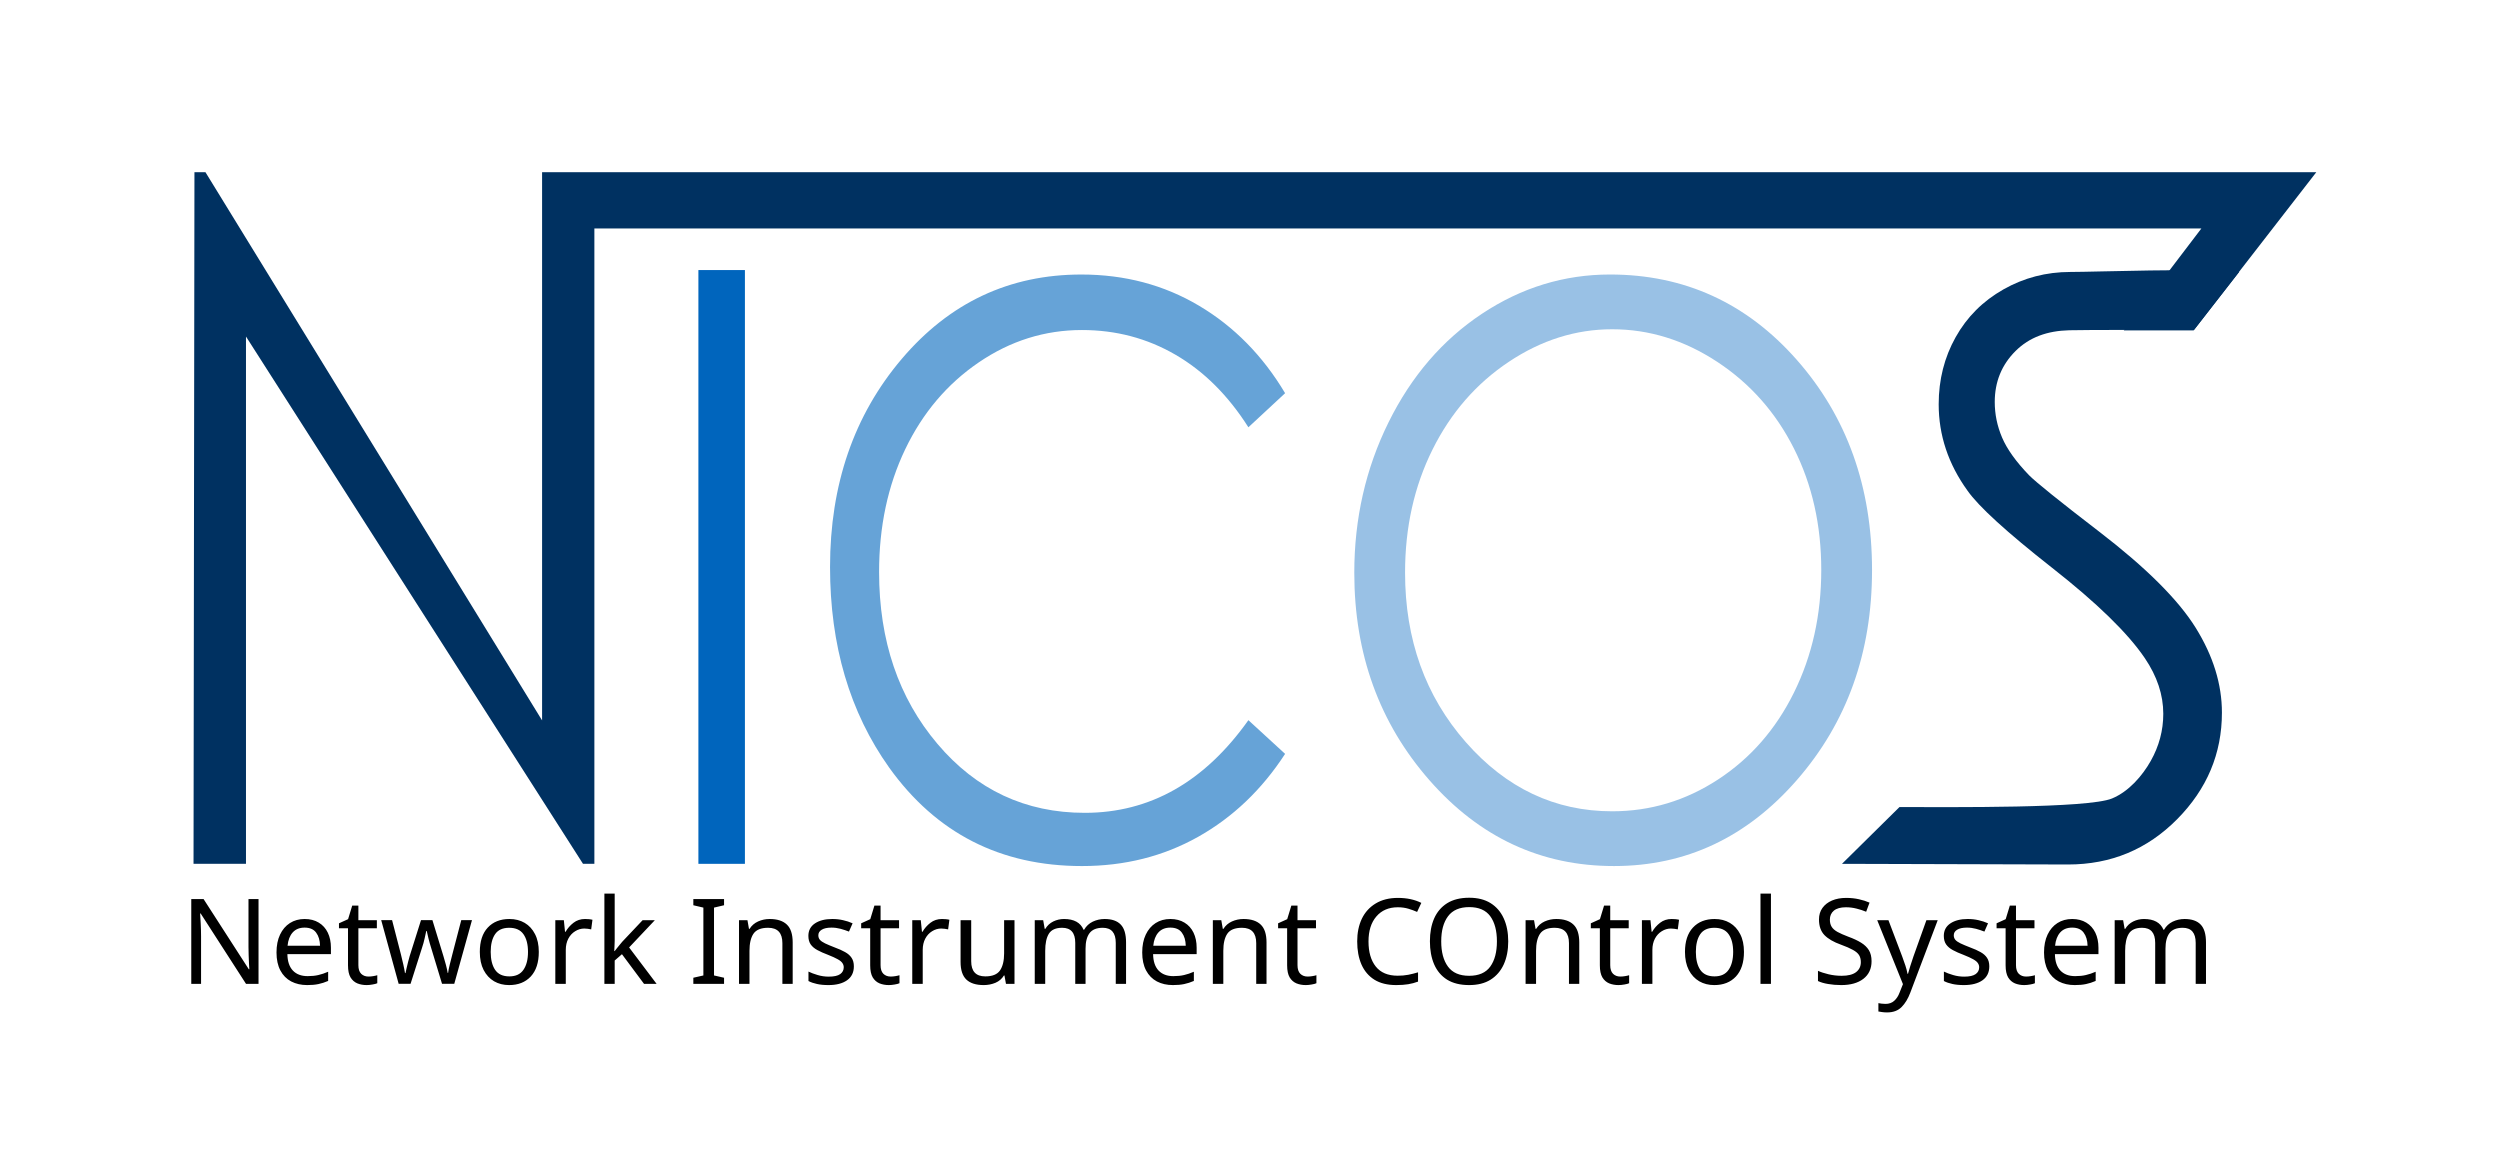
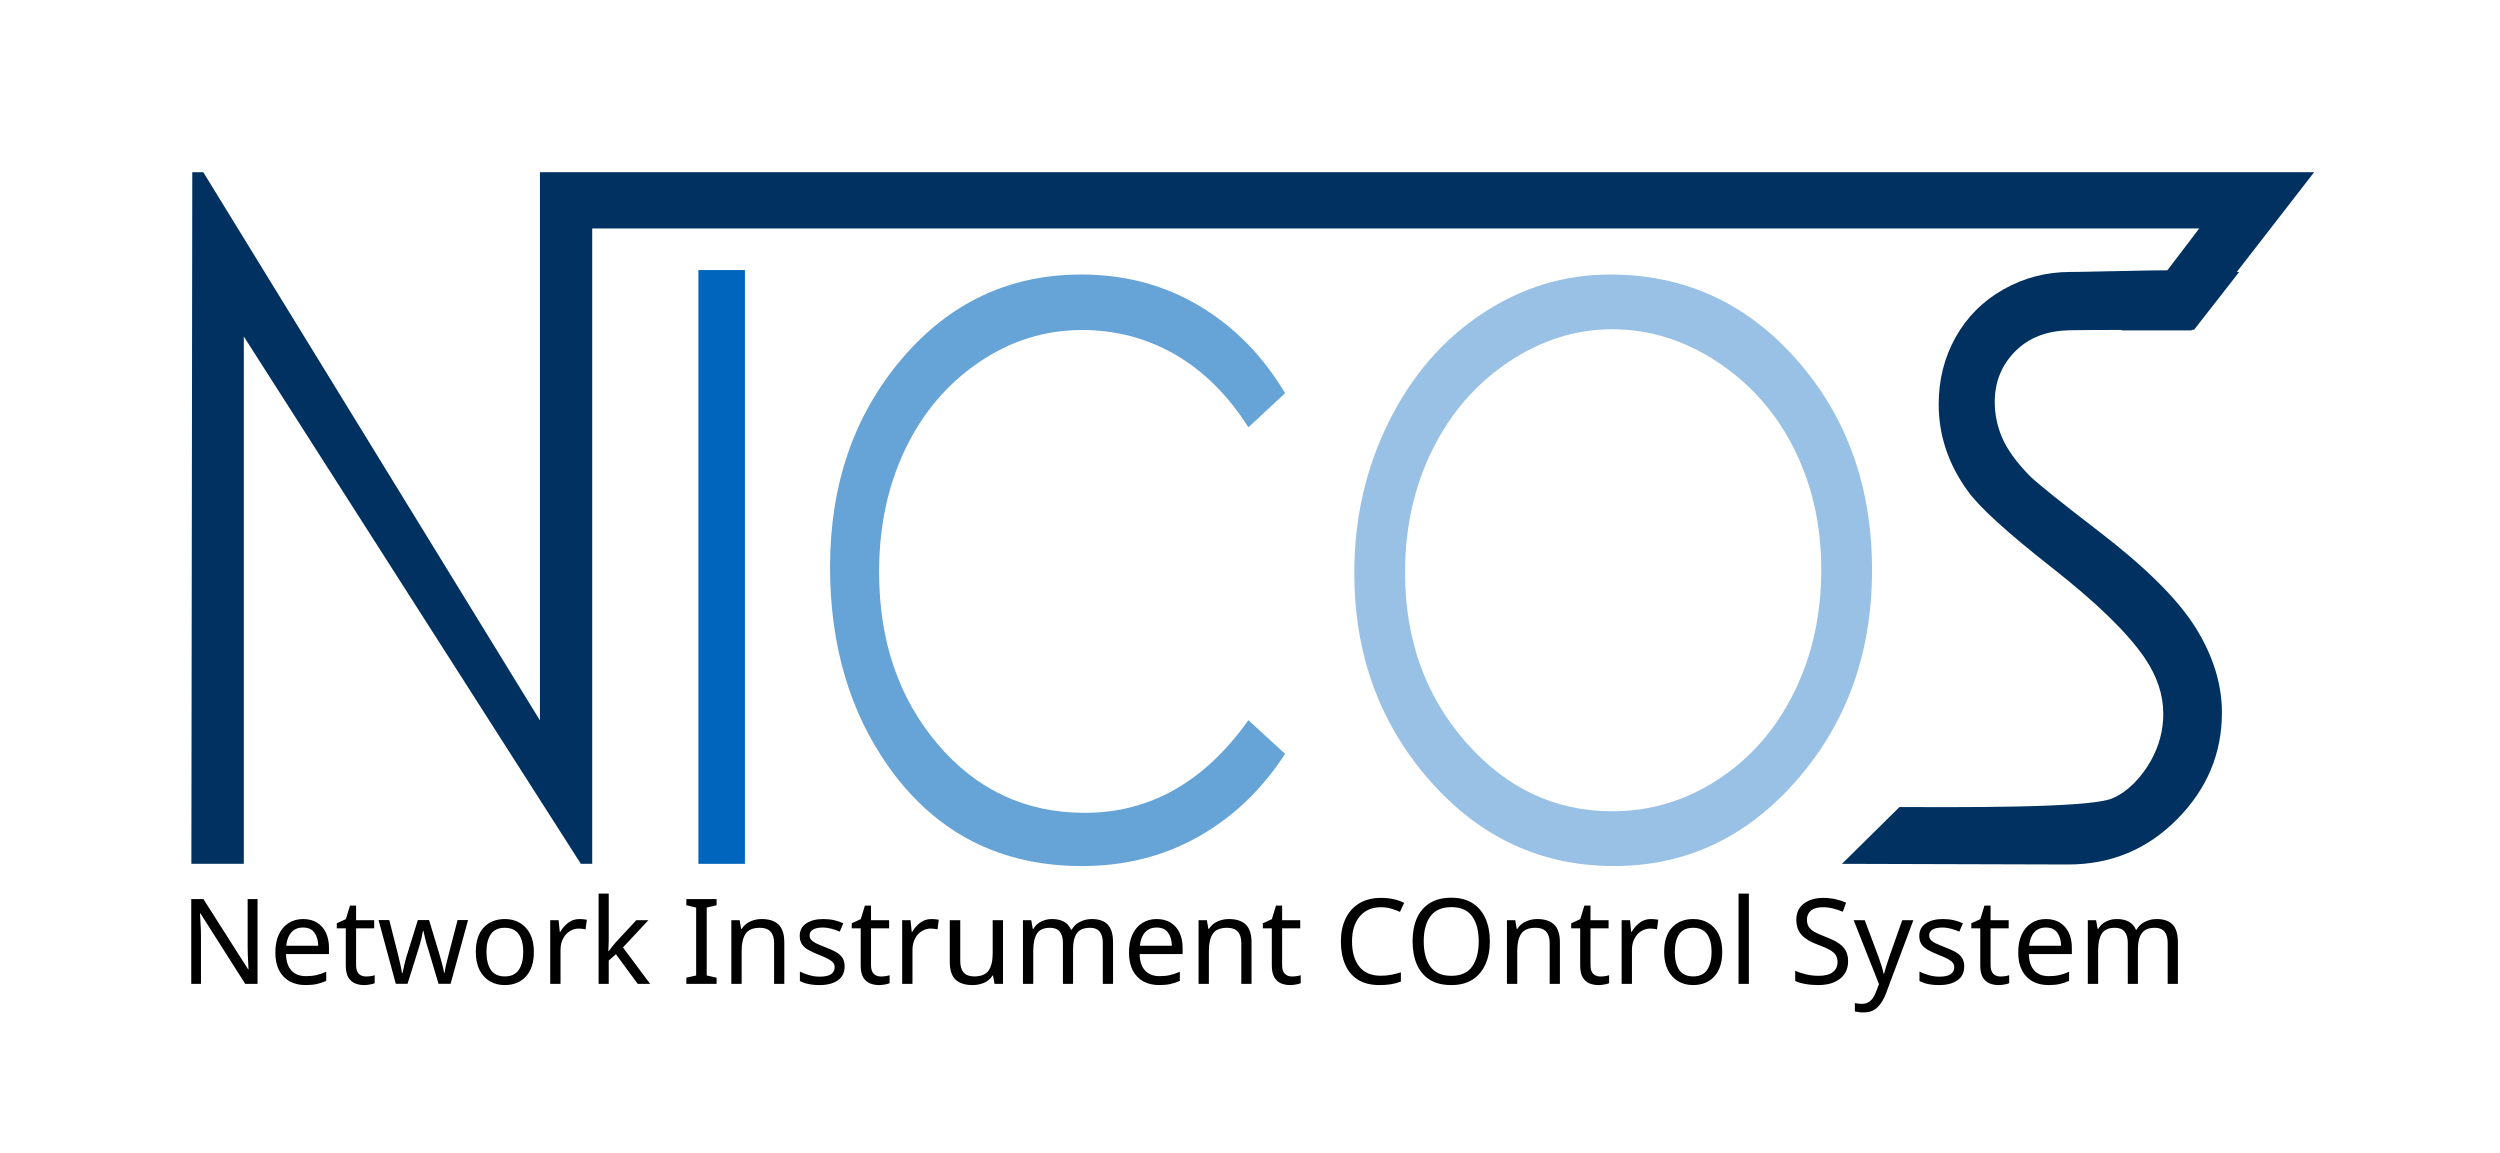
<svg xmlns="http://www.w3.org/2000/svg" width="462.893" height="213.324" id="svg3185" version="1.1">
  <defs id="defs3187" />
  <g id="layer1" transform="translate(-90.50257,-287.668)">
    <path style="fill:#0065bd;fill-opacity:1" d="m 219.816,337.671 h 8.613 v 109.942 h -8.613 v -109.942 z" id="path109" />
    <path style="fill:#66a3d7;fill-opacity:1" d="m 328.449,360.472 -6.797,6.31 c -3.75,-5.907 -8.253,-10.386 -13.506,-13.435 -5.254,-3.048 -11.025,-4.572 -17.314,-4.572 -6.876,0 -13.242,1.998 -19.102,5.99 -5.859,3.994 -10.4,9.358 -13.623,16.093 -3.223,6.735 -4.834,14.309 -4.834,22.721 0,12.714 3.604,23.323 10.811,31.83 7.207,8.507 16.298,12.761 27.275,12.761 12.07,0 22.168,-5.718 30.293,-17.156 l 6.797,6.238 c -4.298,6.618 -9.659,11.732 -16.084,15.349 -6.426,3.615 -13.604,5.423 -21.533,5.423 -15.079,0 -26.974,-6.072 -35.684,-18.219 -7.305,-10.255 -10.957,-22.638 -10.957,-37.147 0,-15.265 4.424,-28.108 13.271,-38.529 8.848,-10.421 19.931,-15.632 33.252,-15.632 8.047,0 15.312,1.926 21.797,5.778 6.484,3.85 11.798,9.249 15.938,16.197 z" id="path111" />
    <path style="fill:#99c1e5;fill-opacity:1" d="m 388.604,338.495 c 13.779,0 25.312,5.27 34.595,15.809 9.282,10.54 13.925,23.513 13.925,38.919 0,15.267 -4.632,28.216 -13.895,38.85 -9.263,10.634 -20.557,15.95 -33.883,15.95 -13.491,0 -24.88,-5.292 -34.163,-15.88 -9.282,-10.586 -13.924,-23.394 -13.924,-38.423 0,-10.019 2.114,-19.306 6.344,-27.86 4.229,-8.554 9.993,-15.253 17.297,-20.098 7.303,-4.844 15.204,-7.267 23.704,-7.267 z m 0.402,10.138 c -6.731,0 -13.112,2.01 -19.142,6.031 -6.03,4.021 -10.738,9.436 -14.124,16.247 -3.387,6.811 -5.08,14.402 -5.08,22.773 0,12.394 3.748,22.858 11.243,31.396 7.495,8.537 16.53,12.805 27.103,12.805 7.062,0 13.598,-1.962 19.606,-5.889 6.009,-3.925 10.695,-9.293 14.062,-16.104 3.366,-6.812 5.049,-14.38 5.049,-22.705 0,-8.276 -1.683,-15.762 -5.049,-22.455 -3.366,-6.692 -8.104,-12.047 -14.217,-16.069 -6.112,-4.02 -12.595,-6.03 -19.451,-6.03 z" id="path113" />
-     <polyline transform="translate(-545.2114,606.5348)" style="fill:#003161;fill-opacity:1" points="681.259,-158.922 681.259,-256.557 743.662,-158.922 745.767,-158.922 745.767,-276.568 1043.317,-276.568 1028.953,-257.696 1041.886,-257.696 1064.59,-286.977 736.085,-286.977 736.085,-185.479 673.758,-286.977 671.717,-286.977 671.547,-158.922   " id="polyline115" />
+     <polyline transform="translate(-545.6114,606.5348)" style="fill:#003161;fill-opacity:1" points="681.259,-158.922 681.259,-256.557 743.662,-158.922 745.767,-158.922 745.767,-276.568 1043.317,-276.568 1028.953,-257.696 1041.886,-257.696 1064.59,-286.977 736.085,-286.977 736.085,-185.479 673.758,-286.977 671.717,-286.977 671.547,-158.922   " id="polyline115" />
    <g transform="translate(-545.2114,606.5348)" id="g177" style="fill:#003161;fill-opacity:1">
      <path style="fill:#003161;fill-opacity:1" d="m 976.768,-158.922 10.645,-10.51 c 9.713,0 34.891,0.262 39.359,-1.592 3.121,-1.295 5.619,-4.203 7.167,-6.948 1.547,-2.745 2.322,-5.656 2.322,-8.734 0,-3.503 -1.139,-6.935 -3.415,-10.297 -3.141,-4.64 -8.877,-10.226 -17.207,-16.759 -8.376,-6.579 -13.589,-11.337 -15.638,-14.272 -3.551,-4.923 -5.326,-10.25 -5.326,-15.978 0,-4.545 1.048,-8.687 3.142,-12.427 2.093,-3.739 5.041,-6.686 8.842,-8.841 3.802,-2.153 7.933,-3.231 12.395,-3.231 4.734,0 24.217,-0.746 31.24,0.02 l -8.324,10.675 c -6.989,0.065 -19.499,0.005 -23.121,0.099 -4.051,0.105 -7.363,1.278 -9.935,3.834 -2.573,2.557 -3.858,5.706 -3.858,9.444 0,2.273 0.454,4.474 1.365,6.604 0.91,2.131 2.571,4.451 4.985,6.96 1.319,1.326 5.644,4.805 12.974,10.438 8.695,6.675 14.657,12.616 17.891,17.823 3.232,5.209 4.848,10.439 4.848,15.693 0,7.575 -2.766,14.156 -8.296,19.742 -5.532,5.586 -12.257,8.379 -20.179,8.379 -6.102,0.001 -35.751,-0.122 -41.876,-0.122 z" id="path179" />
    </g>
-     <text xml:space="preserve" style="font-size:18px;font-style:normal;font-weight:normal;line-height:125%;letter-spacing:0px;word-spacing:0px;fill:#000000;fill-opacity:1;stroke:none;font-family:Sans" x="123.776" y="469.841" id="text3815">
-       <tspan id="tspan3817" x="123.776" y="469.841" style="font-size:22px">Network Instrument COntrol System</tspan>
+     <text xml:space="preserve" style="font-size:17.874px;font-style:normal;font-weight:normal;line-height:125%;letter-spacing:0px;word-spacing:0px;fill:#000000;fill-opacity:1;stroke:none;font-family:Sans" x="124.681" y="466.547" id="text3815" transform="scale(0.9929889,1.007061)">
+       <tspan id="tspan3817" x="124.681" y="466.547" style="font-size:21.846px">Network Instrument COntrol System</tspan>
    </text>
    <flowRoot xml:space="preserve" id="flowRoot3819" style="font-size:18px;font-style:normal;font-weight:normal;line-height:125%;letter-spacing:0px;word-spacing:0px;fill:#000000;fill-opacity:1;stroke:none;font-family:Sans" transform="translate(46.33564,299.5577)">
      <flowRegion id="flowRegion3821">
        <rect id="rect3823" width="32.325" height="89.904" x="51.518" y="98.562" />
      </flowRegion>
      <flowPara id="flowPara3825" />
    </flowRoot>
  </g>
</svg>
